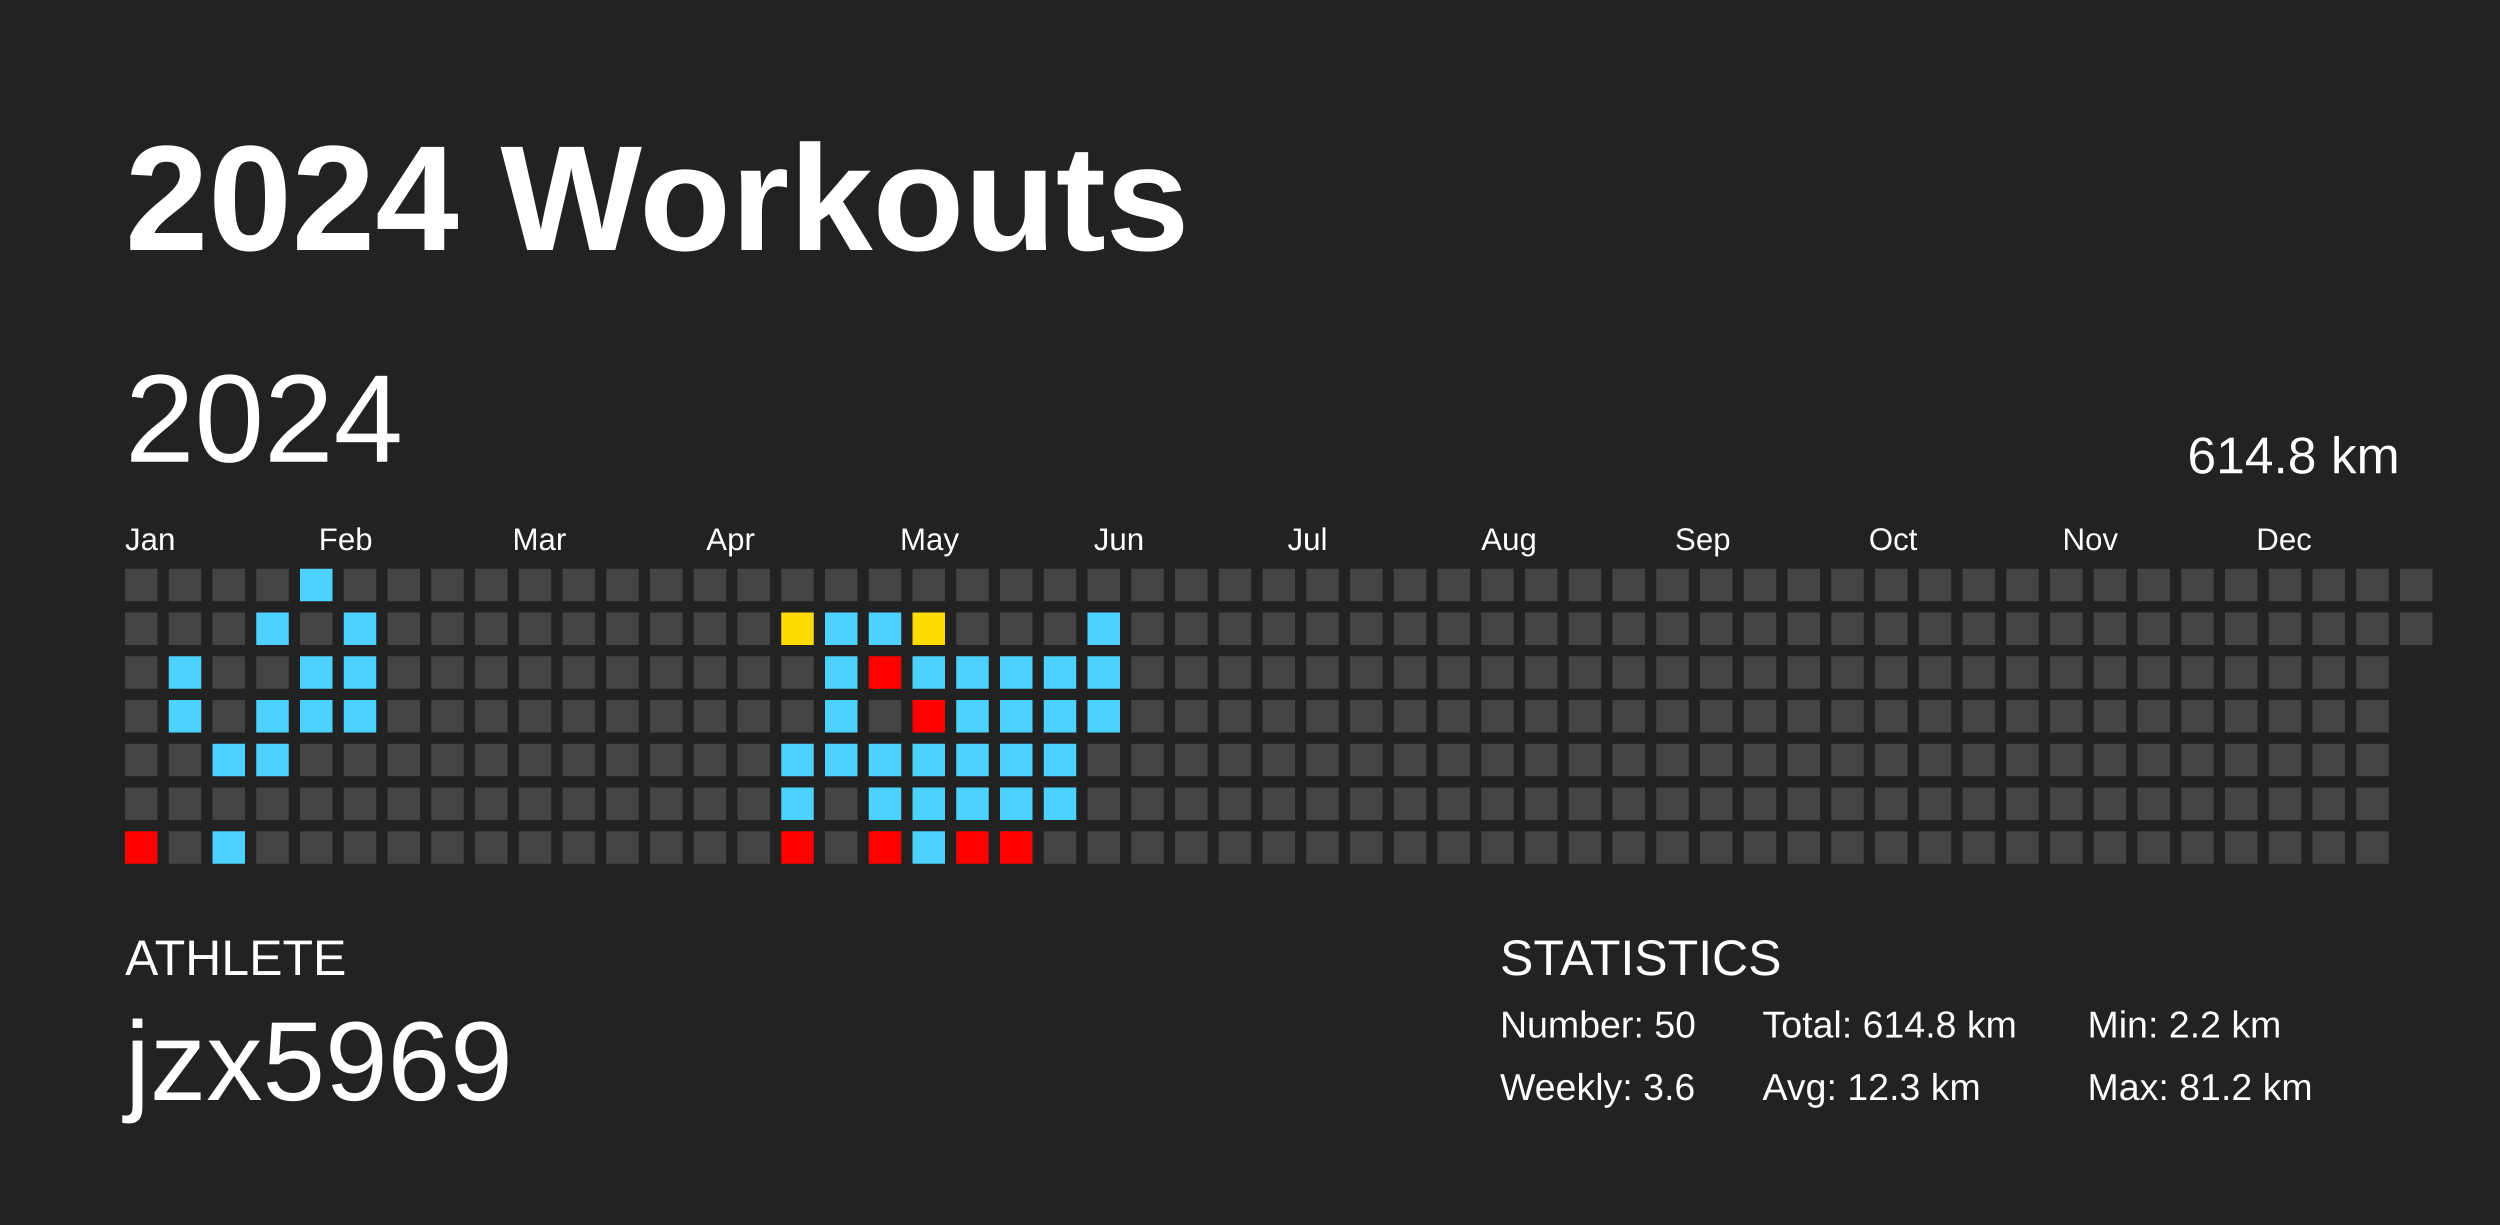
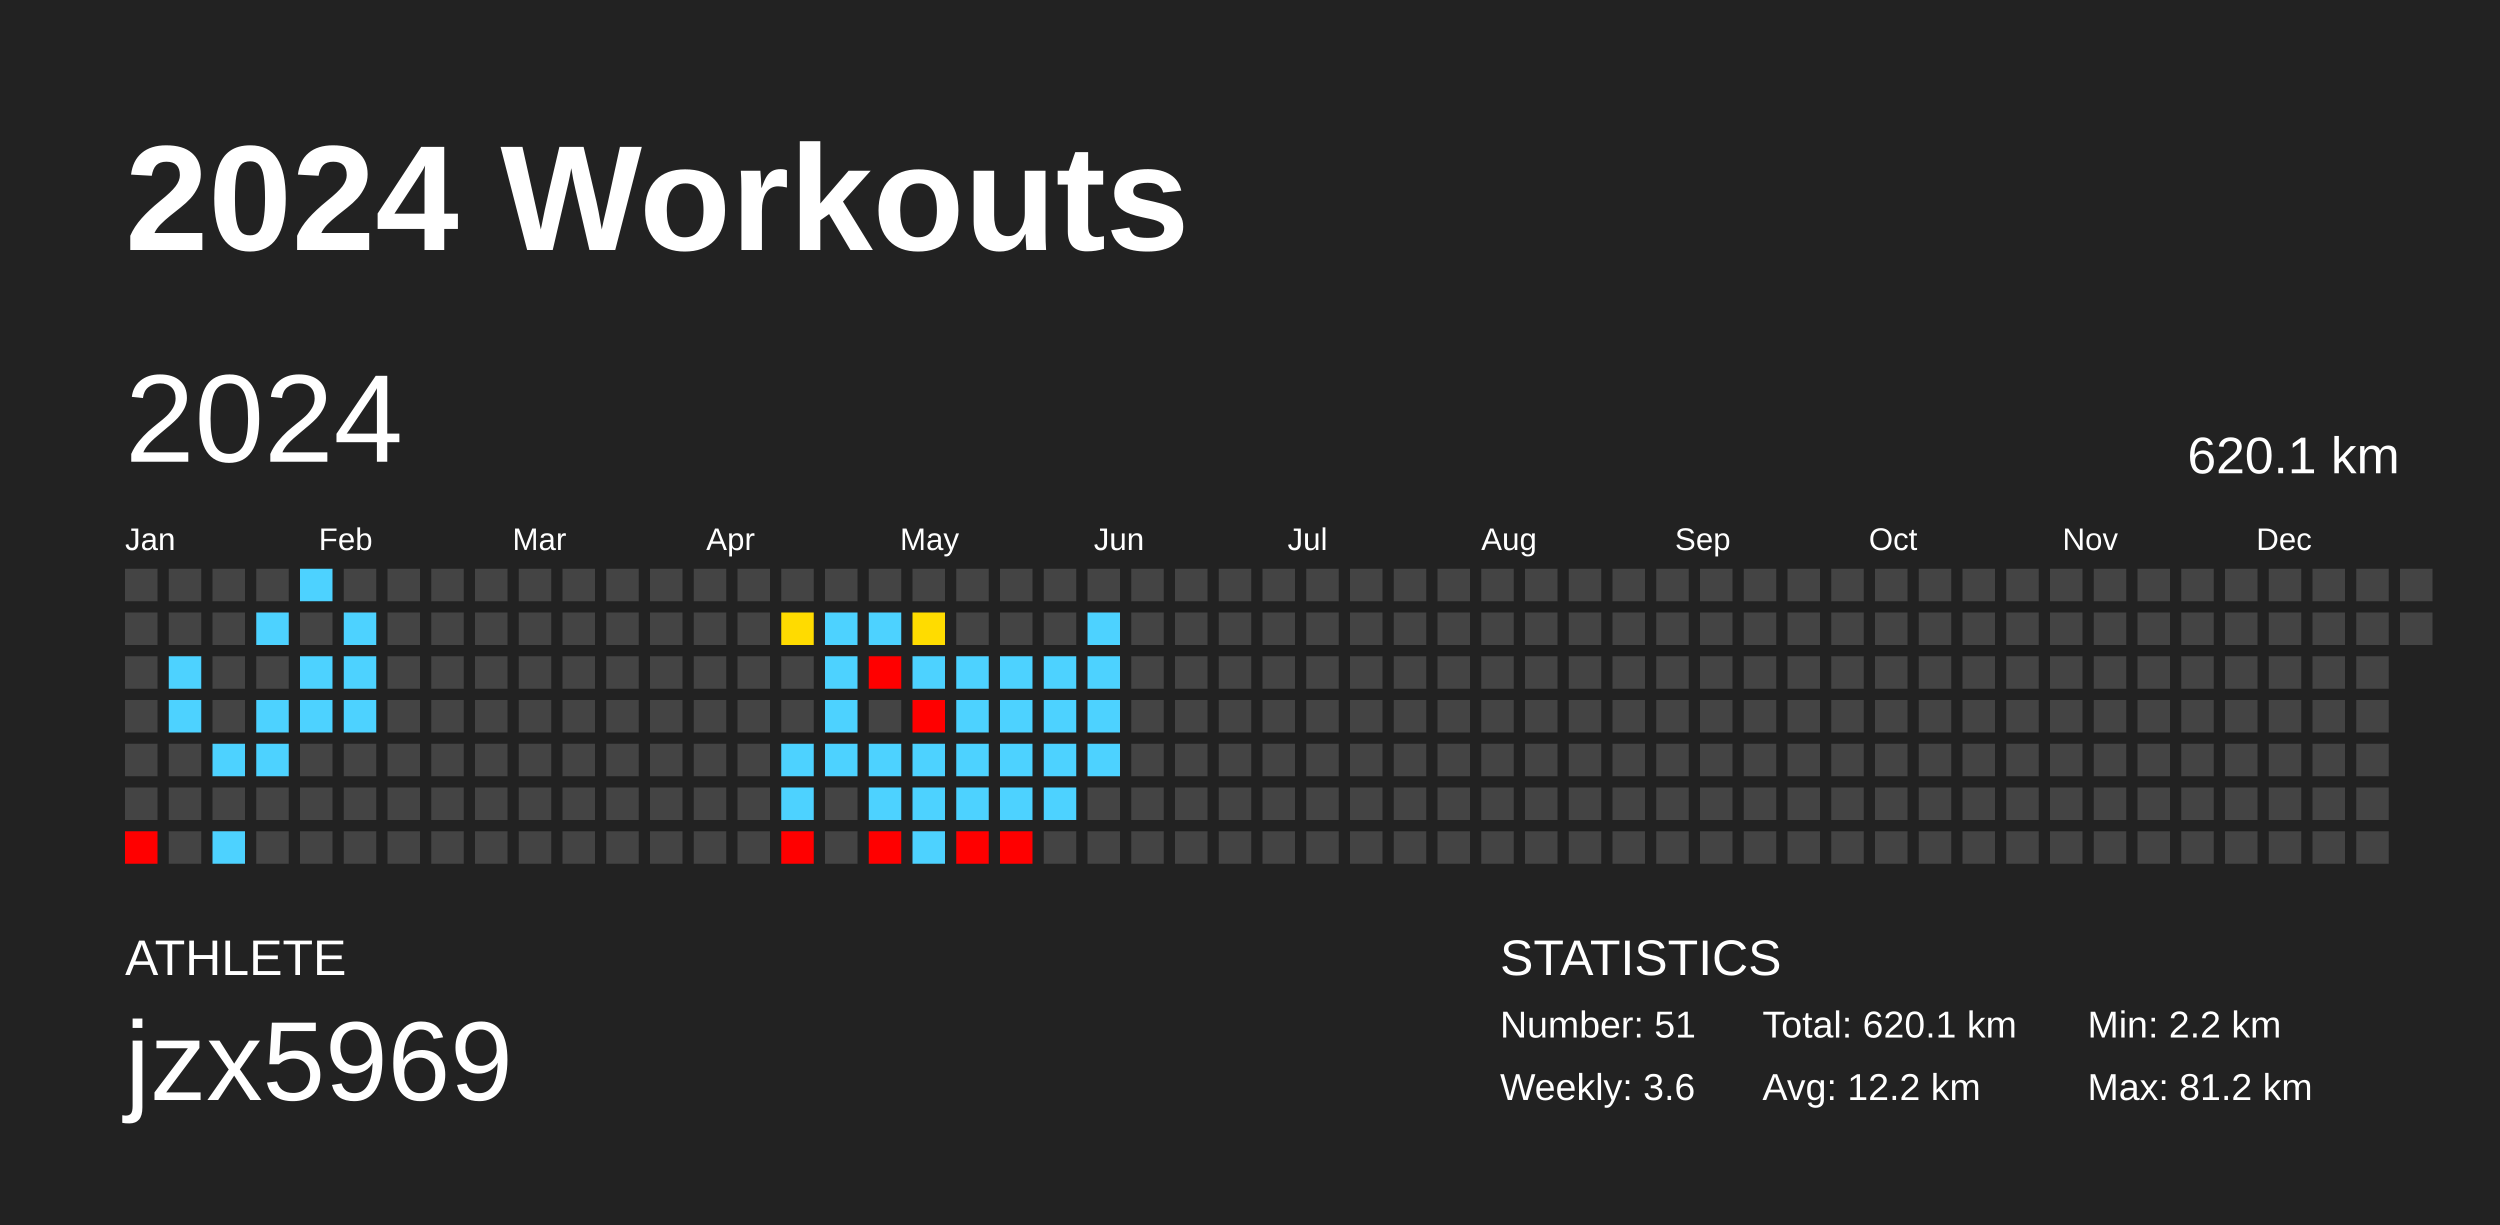
<svg xmlns="http://www.w3.org/2000/svg" baseProfile="full" height="98mm" version="1.1" viewBox="0,0,200,98" width="200mm">
  <defs />
  <rect fill="#222222" height="98" width="200" x="0" y="0" />
  <text fill="#FFFFFF" style="font-size:12px; font-family:Arial; font-weight:bold;" x="10" y="20">2024 Workouts</text>
  <text fill="#FFFFFF" style="font-size:4px; font-family:Arial" x="10" y="78">ATHLETE</text>
  <text fill="#FFFFFF" style="font-size:9px; font-family:Arial" x="10" y="88">jzx5969</text>
  <text fill="#FFFFFF" style="font-size:4px; font-family:Arial" x="120" y="78">STATISTICS</text>
-   <text fill="#FFFFFF" style="font-size:3px; font-family:Arial" x="120" y="83">Number: 50</text>
+   <text fill="#FFFFFF" style="font-size:3px; font-family:Arial" x="120" y="83">Number: 51</text>
  <text fill="#FFFFFF" style="font-size:3px; font-family:Arial" x="120" y="88">Weekly: 3.6</text>
-   <text fill="#FFFFFF" style="font-size:3px; font-family:Arial" x="141" y="83">Total: 614.8 km</text>
-   <text fill="#FFFFFF" style="font-size:3px; font-family:Arial" x="141" y="88">Avg: 12.3 km</text>
+   <text fill="#FFFFFF" style="font-size:3px; font-family:Arial" x="141" y="83">Total: 620.1 km</text>
+   <text fill="#FFFFFF" style="font-size:3px; font-family:Arial" x="141" y="88">Avg: 12.2 km</text>
  <text fill="#FFFFFF" style="font-size:3px; font-family:Arial" x="167" y="83">Min: 2.2 km</text>
  <text fill="#FFFFFF" style="font-size:3px; font-family:Arial" x="167" y="88">Max: 81.2 km</text>
  <text dominant-baseline="hanging" fill="#FFFFFF" style="font-size:10.0px; font-family:Arial;" x="10" y="30">2024</text>
-   <text dominant-baseline="hanging" fill="#FFFFFF" style="font-size:4.125px; font-family:Arial;" x="175" y="35">614.8 km</text>
+   <text dominant-baseline="hanging" fill="#FFFFFF" style="font-size:4.125px; font-family:Arial;" x="175" y="35">620.1 km</text>
  <text fill="#FFFFFF" style="font-size:2.5px; font-family:Arial" x="10.0" y="44">Jan</text>
  <text fill="#FFFFFF" style="font-size:2.5px; font-family:Arial" x="25.5" y="44">Feb</text>
  <text fill="#FFFFFF" style="font-size:2.5px; font-family:Arial" x="41.0" y="44">Mar</text>
  <text fill="#FFFFFF" style="font-size:2.5px; font-family:Arial" x="56.5" y="44">Apr</text>
  <text fill="#FFFFFF" style="font-size:2.5px; font-family:Arial" x="72.0" y="44">May</text>
  <text fill="#FFFFFF" style="font-size:2.5px; font-family:Arial" x="87.5" y="44">Jun</text>
  <text fill="#FFFFFF" style="font-size:2.5px; font-family:Arial" x="103.0" y="44">Jul</text>
  <text fill="#FFFFFF" style="font-size:2.5px; font-family:Arial" x="118.5" y="44">Aug</text>
  <text fill="#FFFFFF" style="font-size:2.5px; font-family:Arial" x="134.0" y="44">Sep</text>
  <text fill="#FFFFFF" style="font-size:2.5px; font-family:Arial" x="149.5" y="44">Oct</text>
  <text fill="#FFFFFF" style="font-size:2.5px; font-family:Arial" x="165.0" y="44">Nov</text>
  <text fill="#FFFFFF" style="font-size:2.5px; font-family:Arial" x="180.5" y="44">Dec</text>
  <rect fill="#444444" height="2.6" width="2.6" x="10.0" y="45.5" />
  <rect fill="#444444" height="2.6" width="2.6" x="10.0" y="49.0" />
  <rect fill="#444444" height="2.6" width="2.6" x="10.0" y="52.5" />
  <rect fill="#444444" height="2.6" width="2.6" x="10.0" y="56.0" />
  <rect fill="#444444" height="2.6" width="2.6" x="10.0" y="59.5" />
  <rect fill="#444444" height="2.6" width="2.6" x="10.0" y="63.0" />
  <rect fill="red" height="2.6" width="2.6" x="10.0" y="66.5" />
  <rect fill="#444444" height="2.6" width="2.6" x="13.5" y="45.5" />
  <rect fill="#444444" height="2.6" width="2.6" x="13.5" y="49.0" />
  <rect fill="#4dd2ff" height="2.6" width="2.6" x="13.5" y="52.5" />
  <rect fill="#4dd2ff" height="2.6" width="2.6" x="13.5" y="56.0" />
  <rect fill="#444444" height="2.6" width="2.6" x="13.5" y="59.5" />
  <rect fill="#444444" height="2.6" width="2.6" x="13.5" y="63.0" />
  <rect fill="#444444" height="2.6" width="2.6" x="13.5" y="66.5" />
  <rect fill="#444444" height="2.6" width="2.6" x="17.0" y="45.5" />
  <rect fill="#444444" height="2.6" width="2.6" x="17.0" y="49.0" />
  <rect fill="#444444" height="2.6" width="2.6" x="17.0" y="52.5" />
  <rect fill="#444444" height="2.6" width="2.6" x="17.0" y="56.0" />
  <rect fill="#4dd2ff" height="2.6" width="2.6" x="17.0" y="59.5" />
  <rect fill="#444444" height="2.6" width="2.6" x="17.0" y="63.0" />
  <rect fill="#4dd2ff" height="2.6" width="2.6" x="17.0" y="66.5" />
  <rect fill="#444444" height="2.6" width="2.6" x="20.5" y="45.5" />
  <rect fill="#4dd2ff" height="2.6" width="2.6" x="20.5" y="49.0" />
  <rect fill="#444444" height="2.6" width="2.6" x="20.5" y="52.5" />
  <rect fill="#4dd2ff" height="2.6" width="2.6" x="20.5" y="56.0" />
  <rect fill="#4dd2ff" height="2.6" width="2.6" x="20.5" y="59.5" />
  <rect fill="#444444" height="2.6" width="2.6" x="20.5" y="63.0" />
  <rect fill="#444444" height="2.6" width="2.6" x="20.5" y="66.5" />
  <rect fill="#4dd2ff" height="2.6" width="2.6" x="24.0" y="45.5" />
  <rect fill="#444444" height="2.6" width="2.6" x="24.0" y="49.0" />
  <rect fill="#4dd2ff" height="2.6" width="2.6" x="24.0" y="52.5" />
  <rect fill="#4dd2ff" height="2.6" width="2.6" x="24.0" y="56.0" />
  <rect fill="#444444" height="2.6" width="2.6" x="24.0" y="59.5" />
  <rect fill="#444444" height="2.6" width="2.6" x="24.0" y="63.0" />
  <rect fill="#444444" height="2.6" width="2.6" x="24.0" y="66.5" />
  <rect fill="#444444" height="2.6" width="2.6" x="27.5" y="45.5" />
  <rect fill="#4dd2ff" height="2.6" width="2.6" x="27.5" y="49.0" />
  <rect fill="#4dd2ff" height="2.6" width="2.6" x="27.5" y="52.5" />
  <rect fill="#4dd2ff" height="2.6" width="2.6" x="27.5" y="56.0" />
  <rect fill="#444444" height="2.6" width="2.6" x="27.5" y="59.5" />
  <rect fill="#444444" height="2.6" width="2.6" x="27.5" y="63.0" />
  <rect fill="#444444" height="2.6" width="2.6" x="27.5" y="66.5" />
  <rect fill="#444444" height="2.6" width="2.6" x="31.0" y="45.5" />
  <rect fill="#444444" height="2.6" width="2.6" x="31.0" y="49.0" />
  <rect fill="#444444" height="2.6" width="2.6" x="31.0" y="52.5" />
  <rect fill="#444444" height="2.6" width="2.6" x="31.0" y="56.0" />
  <rect fill="#444444" height="2.6" width="2.6" x="31.0" y="59.5" />
  <rect fill="#444444" height="2.6" width="2.6" x="31.0" y="63.0" />
  <rect fill="#444444" height="2.6" width="2.6" x="31.0" y="66.5" />
  <rect fill="#444444" height="2.6" width="2.6" x="34.5" y="45.5" />
  <rect fill="#444444" height="2.6" width="2.6" x="34.5" y="49.0" />
  <rect fill="#444444" height="2.6" width="2.6" x="34.5" y="52.5" />
  <rect fill="#444444" height="2.6" width="2.6" x="34.5" y="56.0" />
  <rect fill="#444444" height="2.6" width="2.6" x="34.5" y="59.5" />
  <rect fill="#444444" height="2.6" width="2.6" x="34.5" y="63.0" />
  <rect fill="#444444" height="2.6" width="2.6" x="34.5" y="66.5" />
  <rect fill="#444444" height="2.6" width="2.6" x="38.0" y="45.5" />
  <rect fill="#444444" height="2.6" width="2.6" x="38.0" y="49.0" />
  <rect fill="#444444" height="2.6" width="2.6" x="38.0" y="52.5" />
  <rect fill="#444444" height="2.6" width="2.6" x="38.0" y="56.0" />
  <rect fill="#444444" height="2.6" width="2.6" x="38.0" y="59.5" />
  <rect fill="#444444" height="2.6" width="2.6" x="38.0" y="63.0" />
  <rect fill="#444444" height="2.6" width="2.6" x="38.0" y="66.5" />
  <rect fill="#444444" height="2.6" width="2.6" x="41.5" y="45.5" />
  <rect fill="#444444" height="2.6" width="2.6" x="41.5" y="49.0" />
  <rect fill="#444444" height="2.6" width="2.6" x="41.5" y="52.5" />
  <rect fill="#444444" height="2.6" width="2.6" x="41.5" y="56.0" />
  <rect fill="#444444" height="2.6" width="2.6" x="41.5" y="59.5" />
  <rect fill="#444444" height="2.6" width="2.6" x="41.5" y="63.0" />
  <rect fill="#444444" height="2.6" width="2.6" x="41.5" y="66.5" />
  <rect fill="#444444" height="2.6" width="2.6" x="45.0" y="45.5" />
  <rect fill="#444444" height="2.6" width="2.6" x="45.0" y="49.0" />
  <rect fill="#444444" height="2.6" width="2.6" x="45.0" y="52.5" />
  <rect fill="#444444" height="2.6" width="2.6" x="45.0" y="56.0" />
  <rect fill="#444444" height="2.6" width="2.6" x="45.0" y="59.5" />
  <rect fill="#444444" height="2.6" width="2.6" x="45.0" y="63.0" />
  <rect fill="#444444" height="2.6" width="2.6" x="45.0" y="66.5" />
  <rect fill="#444444" height="2.6" width="2.6" x="48.5" y="45.5" />
  <rect fill="#444444" height="2.6" width="2.6" x="48.5" y="49.0" />
  <rect fill="#444444" height="2.6" width="2.6" x="48.5" y="52.5" />
  <rect fill="#444444" height="2.6" width="2.6" x="48.5" y="56.0" />
  <rect fill="#444444" height="2.6" width="2.6" x="48.5" y="59.5" />
  <rect fill="#444444" height="2.6" width="2.6" x="48.5" y="63.0" />
  <rect fill="#444444" height="2.6" width="2.6" x="48.5" y="66.5" />
  <rect fill="#444444" height="2.6" width="2.6" x="52.0" y="45.5" />
  <rect fill="#444444" height="2.6" width="2.6" x="52.0" y="49.0" />
  <rect fill="#444444" height="2.6" width="2.6" x="52.0" y="52.5" />
  <rect fill="#444444" height="2.6" width="2.6" x="52.0" y="56.0" />
  <rect fill="#444444" height="2.6" width="2.6" x="52.0" y="59.5" />
  <rect fill="#444444" height="2.6" width="2.6" x="52.0" y="63.0" />
  <rect fill="#444444" height="2.6" width="2.6" x="52.0" y="66.5" />
  <rect fill="#444444" height="2.6" width="2.6" x="55.5" y="45.5" />
  <rect fill="#444444" height="2.6" width="2.6" x="55.5" y="49.0" />
  <rect fill="#444444" height="2.6" width="2.6" x="55.5" y="52.5" />
  <rect fill="#444444" height="2.6" width="2.6" x="55.5" y="56.0" />
  <rect fill="#444444" height="2.6" width="2.6" x="55.5" y="59.5" />
  <rect fill="#444444" height="2.6" width="2.6" x="55.5" y="63.0" />
  <rect fill="#444444" height="2.6" width="2.6" x="55.5" y="66.5" />
  <rect fill="#444444" height="2.6" width="2.6" x="59.0" y="45.5" />
  <rect fill="#444444" height="2.6" width="2.6" x="59.0" y="49.0" />
  <rect fill="#444444" height="2.6" width="2.6" x="59.0" y="52.5" />
  <rect fill="#444444" height="2.6" width="2.6" x="59.0" y="56.0" />
  <rect fill="#444444" height="2.6" width="2.6" x="59.0" y="59.5" />
  <rect fill="#444444" height="2.6" width="2.6" x="59.0" y="63.0" />
  <rect fill="#444444" height="2.6" width="2.6" x="59.0" y="66.5" />
  <rect fill="#444444" height="2.6" width="2.6" x="62.5" y="45.5" />
  <rect fill="#ffdb00" height="2.6" width="2.6" x="62.5" y="49.0" />
  <rect fill="#444444" height="2.6" width="2.6" x="62.5" y="52.5" />
  <rect fill="#444444" height="2.6" width="2.6" x="62.5" y="56.0" />
  <rect fill="#4dd2ff" height="2.6" width="2.6" x="62.5" y="59.5" />
  <rect fill="#4dd2ff" height="2.6" width="2.6" x="62.5" y="63.0" />
  <rect fill="red" height="2.6" width="2.6" x="62.5" y="66.5" />
  <rect fill="#444444" height="2.6" width="2.6" x="66.0" y="45.5" />
  <rect fill="#4dd2ff" height="2.6" width="2.6" x="66.0" y="49.0" />
  <rect fill="#4dd2ff" height="2.6" width="2.6" x="66.0" y="52.5" />
  <rect fill="#4dd2ff" height="2.6" width="2.6" x="66.0" y="56.0" />
  <rect fill="#4dd2ff" height="2.6" width="2.6" x="66.0" y="59.5" />
  <rect fill="#444444" height="2.6" width="2.6" x="66.0" y="63.0" />
  <rect fill="#444444" height="2.6" width="2.6" x="66.0" y="66.5" />
  <rect fill="#444444" height="2.6" width="2.6" x="69.5" y="45.5" />
  <rect fill="#4dd2ff" height="2.6" width="2.6" x="69.5" y="49.0" />
  <rect fill="red" height="2.6" width="2.6" x="69.5" y="52.5" />
  <rect fill="#444444" height="2.6" width="2.6" x="69.5" y="56.0" />
  <rect fill="#4dd2ff" height="2.6" width="2.6" x="69.5" y="59.5" />
  <rect fill="#4dd2ff" height="2.6" width="2.6" x="69.5" y="63.0" />
  <rect fill="red" height="2.6" width="2.6" x="69.5" y="66.5" />
  <rect fill="#444444" height="2.6" width="2.6" x="73.0" y="45.5" />
  <rect fill="#ffdc00" height="2.6" width="2.6" x="73.0" y="49.0" />
  <rect fill="#4dd2ff" height="2.6" width="2.6" x="73.0" y="52.5" />
  <rect fill="red" height="2.6" width="2.6" x="73.0" y="56.0" />
  <rect fill="#4dd2ff" height="2.6" width="2.6" x="73.0" y="59.5" />
  <rect fill="#4dd2ff" height="2.6" width="2.6" x="73.0" y="63.0" />
  <rect fill="#4dd2ff" height="2.6" width="2.6" x="73.0" y="66.5" />
  <rect fill="#444444" height="2.6" width="2.6" x="76.5" y="45.5" />
  <rect fill="#444444" height="2.6" width="2.6" x="76.5" y="49.0" />
  <rect fill="#4dd2ff" height="2.6" width="2.6" x="76.5" y="52.5" />
  <rect fill="#4dd2ff" height="2.6" width="2.6" x="76.5" y="56.0" />
  <rect fill="#4dd2ff" height="2.6" width="2.6" x="76.5" y="59.5" />
  <rect fill="#4dd2ff" height="2.6" width="2.6" x="76.5" y="63.0" />
  <rect fill="red" height="2.6" width="2.6" x="76.5" y="66.5" />
  <rect fill="#444444" height="2.6" width="2.6" x="80.0" y="45.5" />
  <rect fill="#444444" height="2.6" width="2.6" x="80.0" y="49.0" />
  <rect fill="#4dd2ff" height="2.6" width="2.6" x="80.0" y="52.5" />
  <rect fill="#4dd2ff" height="2.6" width="2.6" x="80.0" y="56.0" />
  <rect fill="#4dd2ff" height="2.6" width="2.6" x="80.0" y="59.5" />
  <rect fill="#4dd2ff" height="2.6" width="2.6" x="80.0" y="63.0" />
  <rect fill="red" height="2.6" width="2.6" x="80.0" y="66.5" />
  <rect fill="#444444" height="2.6" width="2.6" x="83.5" y="45.5" />
  <rect fill="#444444" height="2.6" width="2.6" x="83.5" y="49.0" />
  <rect fill="#4dd2ff" height="2.6" width="2.6" x="83.5" y="52.5" />
  <rect fill="#4dd2ff" height="2.6" width="2.6" x="83.5" y="56.0" />
  <rect fill="#4dd2ff" height="2.6" width="2.6" x="83.5" y="59.5" />
  <rect fill="#4dd2ff" height="2.6" width="2.6" x="83.5" y="63.0" />
  <rect fill="#444444" height="2.6" width="2.6" x="83.5" y="66.5" />
  <rect fill="#444444" height="2.6" width="2.6" x="87.0" y="45.5" />
  <rect fill="#4dd2ff" height="2.6" width="2.6" x="87.0" y="49.0" />
  <rect fill="#4dd2ff" height="2.6" width="2.6" x="87.0" y="52.5" />
  <rect fill="#4dd2ff" height="2.6" width="2.6" x="87.0" y="56.0" />
-   <rect fill="#444444" height="2.6" width="2.6" x="87.0" y="59.5" />
+   <rect fill="#4dd2ff" height="2.6" width="2.6" x="87.0" y="59.5" />
  <rect fill="#444444" height="2.6" width="2.6" x="87.0" y="63.0" />
  <rect fill="#444444" height="2.6" width="2.6" x="87.0" y="66.5" />
  <rect fill="#444444" height="2.6" width="2.6" x="90.5" y="45.5" />
  <rect fill="#444444" height="2.6" width="2.6" x="90.5" y="49.0" />
  <rect fill="#444444" height="2.6" width="2.6" x="90.5" y="52.5" />
  <rect fill="#444444" height="2.6" width="2.6" x="90.5" y="56.0" />
  <rect fill="#444444" height="2.6" width="2.6" x="90.5" y="59.5" />
  <rect fill="#444444" height="2.6" width="2.6" x="90.5" y="63.0" />
  <rect fill="#444444" height="2.6" width="2.6" x="90.5" y="66.5" />
  <rect fill="#444444" height="2.6" width="2.6" x="94.0" y="45.5" />
  <rect fill="#444444" height="2.6" width="2.6" x="94.0" y="49.0" />
  <rect fill="#444444" height="2.6" width="2.6" x="94.0" y="52.5" />
  <rect fill="#444444" height="2.6" width="2.6" x="94.0" y="56.0" />
  <rect fill="#444444" height="2.6" width="2.6" x="94.0" y="59.5" />
  <rect fill="#444444" height="2.6" width="2.6" x="94.0" y="63.0" />
  <rect fill="#444444" height="2.6" width="2.6" x="94.0" y="66.5" />
  <rect fill="#444444" height="2.6" width="2.6" x="97.5" y="45.5" />
  <rect fill="#444444" height="2.6" width="2.6" x="97.5" y="49.0" />
  <rect fill="#444444" height="2.6" width="2.6" x="97.5" y="52.5" />
  <rect fill="#444444" height="2.6" width="2.6" x="97.5" y="56.0" />
  <rect fill="#444444" height="2.6" width="2.6" x="97.5" y="59.5" />
  <rect fill="#444444" height="2.6" width="2.6" x="97.5" y="63.0" />
  <rect fill="#444444" height="2.6" width="2.6" x="97.5" y="66.5" />
  <rect fill="#444444" height="2.6" width="2.6" x="101.0" y="45.5" />
  <rect fill="#444444" height="2.6" width="2.6" x="101.0" y="49.0" />
  <rect fill="#444444" height="2.6" width="2.6" x="101.0" y="52.5" />
  <rect fill="#444444" height="2.6" width="2.6" x="101.0" y="56.0" />
  <rect fill="#444444" height="2.6" width="2.6" x="101.0" y="59.5" />
  <rect fill="#444444" height="2.6" width="2.6" x="101.0" y="63.0" />
  <rect fill="#444444" height="2.6" width="2.6" x="101.0" y="66.5" />
  <rect fill="#444444" height="2.6" width="2.6" x="104.5" y="45.5" />
  <rect fill="#444444" height="2.6" width="2.6" x="104.5" y="49.0" />
  <rect fill="#444444" height="2.6" width="2.6" x="104.5" y="52.5" />
  <rect fill="#444444" height="2.6" width="2.6" x="104.5" y="56.0" />
  <rect fill="#444444" height="2.6" width="2.6" x="104.5" y="59.5" />
  <rect fill="#444444" height="2.6" width="2.6" x="104.5" y="63.0" />
  <rect fill="#444444" height="2.6" width="2.6" x="104.5" y="66.5" />
  <rect fill="#444444" height="2.6" width="2.6" x="108.0" y="45.5" />
  <rect fill="#444444" height="2.6" width="2.6" x="108.0" y="49.0" />
  <rect fill="#444444" height="2.6" width="2.6" x="108.0" y="52.5" />
  <rect fill="#444444" height="2.6" width="2.6" x="108.0" y="56.0" />
  <rect fill="#444444" height="2.6" width="2.6" x="108.0" y="59.5" />
  <rect fill="#444444" height="2.6" width="2.6" x="108.0" y="63.0" />
  <rect fill="#444444" height="2.6" width="2.6" x="108.0" y="66.5" />
  <rect fill="#444444" height="2.6" width="2.6" x="111.5" y="45.5" />
  <rect fill="#444444" height="2.6" width="2.6" x="111.5" y="49.0" />
  <rect fill="#444444" height="2.6" width="2.6" x="111.5" y="52.5" />
  <rect fill="#444444" height="2.6" width="2.6" x="111.5" y="56.0" />
  <rect fill="#444444" height="2.6" width="2.6" x="111.5" y="59.5" />
  <rect fill="#444444" height="2.6" width="2.6" x="111.5" y="63.0" />
  <rect fill="#444444" height="2.6" width="2.6" x="111.5" y="66.5" />
  <rect fill="#444444" height="2.6" width="2.6" x="115.0" y="45.5" />
  <rect fill="#444444" height="2.6" width="2.6" x="115.0" y="49.0" />
  <rect fill="#444444" height="2.6" width="2.6" x="115.0" y="52.5" />
  <rect fill="#444444" height="2.6" width="2.6" x="115.0" y="56.0" />
  <rect fill="#444444" height="2.6" width="2.6" x="115.0" y="59.5" />
  <rect fill="#444444" height="2.6" width="2.6" x="115.0" y="63.0" />
  <rect fill="#444444" height="2.6" width="2.6" x="115.0" y="66.5" />
  <rect fill="#444444" height="2.6" width="2.6" x="118.5" y="45.5" />
  <rect fill="#444444" height="2.6" width="2.6" x="118.5" y="49.0" />
  <rect fill="#444444" height="2.6" width="2.6" x="118.5" y="52.5" />
  <rect fill="#444444" height="2.6" width="2.6" x="118.5" y="56.0" />
  <rect fill="#444444" height="2.6" width="2.6" x="118.5" y="59.5" />
  <rect fill="#444444" height="2.6" width="2.6" x="118.5" y="63.0" />
  <rect fill="#444444" height="2.6" width="2.6" x="118.5" y="66.5" />
  <rect fill="#444444" height="2.6" width="2.6" x="122.0" y="45.5" />
  <rect fill="#444444" height="2.6" width="2.6" x="122.0" y="49.0" />
  <rect fill="#444444" height="2.6" width="2.6" x="122.0" y="52.5" />
  <rect fill="#444444" height="2.6" width="2.6" x="122.0" y="56.0" />
  <rect fill="#444444" height="2.6" width="2.6" x="122.0" y="59.5" />
  <rect fill="#444444" height="2.6" width="2.6" x="122.0" y="63.0" />
  <rect fill="#444444" height="2.6" width="2.6" x="122.0" y="66.5" />
  <rect fill="#444444" height="2.6" width="2.6" x="125.5" y="45.5" />
  <rect fill="#444444" height="2.6" width="2.6" x="125.5" y="49.0" />
  <rect fill="#444444" height="2.6" width="2.6" x="125.5" y="52.5" />
  <rect fill="#444444" height="2.6" width="2.6" x="125.5" y="56.0" />
  <rect fill="#444444" height="2.6" width="2.6" x="125.5" y="59.5" />
  <rect fill="#444444" height="2.6" width="2.6" x="125.5" y="63.0" />
  <rect fill="#444444" height="2.6" width="2.6" x="125.5" y="66.5" />
  <rect fill="#444444" height="2.6" width="2.6" x="129.0" y="45.5" />
  <rect fill="#444444" height="2.6" width="2.6" x="129.0" y="49.0" />
  <rect fill="#444444" height="2.6" width="2.6" x="129.0" y="52.5" />
  <rect fill="#444444" height="2.6" width="2.6" x="129.0" y="56.0" />
  <rect fill="#444444" height="2.6" width="2.6" x="129.0" y="59.5" />
  <rect fill="#444444" height="2.6" width="2.6" x="129.0" y="63.0" />
  <rect fill="#444444" height="2.6" width="2.6" x="129.0" y="66.5" />
  <rect fill="#444444" height="2.6" width="2.6" x="132.5" y="45.5" />
  <rect fill="#444444" height="2.6" width="2.6" x="132.5" y="49.0" />
  <rect fill="#444444" height="2.6" width="2.6" x="132.5" y="52.5" />
  <rect fill="#444444" height="2.6" width="2.6" x="132.5" y="56.0" />
  <rect fill="#444444" height="2.6" width="2.6" x="132.5" y="59.5" />
  <rect fill="#444444" height="2.6" width="2.6" x="132.5" y="63.0" />
  <rect fill="#444444" height="2.6" width="2.6" x="132.5" y="66.5" />
  <rect fill="#444444" height="2.6" width="2.6" x="136.0" y="45.5" />
  <rect fill="#444444" height="2.6" width="2.6" x="136.0" y="49.0" />
  <rect fill="#444444" height="2.6" width="2.6" x="136.0" y="52.5" />
  <rect fill="#444444" height="2.6" width="2.6" x="136.0" y="56.0" />
  <rect fill="#444444" height="2.6" width="2.6" x="136.0" y="59.5" />
  <rect fill="#444444" height="2.6" width="2.6" x="136.0" y="63.0" />
  <rect fill="#444444" height="2.6" width="2.6" x="136.0" y="66.5" />
  <rect fill="#444444" height="2.6" width="2.6" x="139.5" y="45.5" />
  <rect fill="#444444" height="2.6" width="2.6" x="139.5" y="49.0" />
  <rect fill="#444444" height="2.6" width="2.6" x="139.5" y="52.5" />
  <rect fill="#444444" height="2.6" width="2.6" x="139.5" y="56.0" />
  <rect fill="#444444" height="2.6" width="2.6" x="139.5" y="59.5" />
  <rect fill="#444444" height="2.6" width="2.6" x="139.5" y="63.0" />
  <rect fill="#444444" height="2.6" width="2.6" x="139.5" y="66.5" />
  <rect fill="#444444" height="2.6" width="2.6" x="143.0" y="45.5" />
  <rect fill="#444444" height="2.6" width="2.6" x="143.0" y="49.0" />
  <rect fill="#444444" height="2.6" width="2.6" x="143.0" y="52.5" />
  <rect fill="#444444" height="2.6" width="2.6" x="143.0" y="56.0" />
  <rect fill="#444444" height="2.6" width="2.6" x="143.0" y="59.5" />
  <rect fill="#444444" height="2.6" width="2.6" x="143.0" y="63.0" />
  <rect fill="#444444" height="2.6" width="2.6" x="143.0" y="66.5" />
  <rect fill="#444444" height="2.6" width="2.6" x="146.5" y="45.5" />
  <rect fill="#444444" height="2.6" width="2.6" x="146.5" y="49.0" />
  <rect fill="#444444" height="2.6" width="2.6" x="146.5" y="52.5" />
  <rect fill="#444444" height="2.6" width="2.6" x="146.5" y="56.0" />
  <rect fill="#444444" height="2.6" width="2.6" x="146.5" y="59.5" />
  <rect fill="#444444" height="2.6" width="2.6" x="146.5" y="63.0" />
  <rect fill="#444444" height="2.6" width="2.6" x="146.5" y="66.5" />
  <rect fill="#444444" height="2.6" width="2.6" x="150.0" y="45.5" />
  <rect fill="#444444" height="2.6" width="2.6" x="150.0" y="49.0" />
  <rect fill="#444444" height="2.6" width="2.6" x="150.0" y="52.5" />
  <rect fill="#444444" height="2.6" width="2.6" x="150.0" y="56.0" />
  <rect fill="#444444" height="2.6" width="2.6" x="150.0" y="59.5" />
  <rect fill="#444444" height="2.6" width="2.6" x="150.0" y="63.0" />
  <rect fill="#444444" height="2.6" width="2.6" x="150.0" y="66.5" />
  <rect fill="#444444" height="2.6" width="2.6" x="153.5" y="45.5" />
  <rect fill="#444444" height="2.6" width="2.6" x="153.5" y="49.0" />
  <rect fill="#444444" height="2.6" width="2.6" x="153.5" y="52.5" />
  <rect fill="#444444" height="2.6" width="2.6" x="153.5" y="56.0" />
  <rect fill="#444444" height="2.6" width="2.6" x="153.5" y="59.5" />
  <rect fill="#444444" height="2.6" width="2.6" x="153.5" y="63.0" />
  <rect fill="#444444" height="2.6" width="2.6" x="153.5" y="66.5" />
  <rect fill="#444444" height="2.6" width="2.6" x="157.0" y="45.5" />
  <rect fill="#444444" height="2.6" width="2.6" x="157.0" y="49.0" />
  <rect fill="#444444" height="2.6" width="2.6" x="157.0" y="52.5" />
  <rect fill="#444444" height="2.6" width="2.6" x="157.0" y="56.0" />
  <rect fill="#444444" height="2.6" width="2.6" x="157.0" y="59.5" />
  <rect fill="#444444" height="2.6" width="2.6" x="157.0" y="63.0" />
  <rect fill="#444444" height="2.6" width="2.6" x="157.0" y="66.5" />
  <rect fill="#444444" height="2.6" width="2.6" x="160.5" y="45.5" />
  <rect fill="#444444" height="2.6" width="2.6" x="160.5" y="49.0" />
  <rect fill="#444444" height="2.6" width="2.6" x="160.5" y="52.5" />
  <rect fill="#444444" height="2.6" width="2.6" x="160.5" y="56.0" />
  <rect fill="#444444" height="2.6" width="2.6" x="160.5" y="59.5" />
  <rect fill="#444444" height="2.6" width="2.6" x="160.5" y="63.0" />
  <rect fill="#444444" height="2.6" width="2.6" x="160.5" y="66.5" />
  <rect fill="#444444" height="2.6" width="2.6" x="164.0" y="45.5" />
  <rect fill="#444444" height="2.6" width="2.6" x="164.0" y="49.0" />
  <rect fill="#444444" height="2.6" width="2.6" x="164.0" y="52.5" />
  <rect fill="#444444" height="2.6" width="2.6" x="164.0" y="56.0" />
  <rect fill="#444444" height="2.6" width="2.6" x="164.0" y="59.5" />
  <rect fill="#444444" height="2.6" width="2.6" x="164.0" y="63.0" />
  <rect fill="#444444" height="2.6" width="2.6" x="164.0" y="66.5" />
  <rect fill="#444444" height="2.6" width="2.6" x="167.5" y="45.5" />
  <rect fill="#444444" height="2.6" width="2.6" x="167.5" y="49.0" />
  <rect fill="#444444" height="2.6" width="2.6" x="167.5" y="52.5" />
  <rect fill="#444444" height="2.6" width="2.6" x="167.5" y="56.0" />
  <rect fill="#444444" height="2.6" width="2.6" x="167.5" y="59.5" />
  <rect fill="#444444" height="2.6" width="2.6" x="167.5" y="63.0" />
  <rect fill="#444444" height="2.6" width="2.6" x="167.5" y="66.5" />
  <rect fill="#444444" height="2.6" width="2.6" x="171.0" y="45.5" />
  <rect fill="#444444" height="2.6" width="2.6" x="171.0" y="49.0" />
  <rect fill="#444444" height="2.6" width="2.6" x="171.0" y="52.5" />
  <rect fill="#444444" height="2.6" width="2.6" x="171.0" y="56.0" />
  <rect fill="#444444" height="2.6" width="2.6" x="171.0" y="59.5" />
  <rect fill="#444444" height="2.6" width="2.6" x="171.0" y="63.0" />
  <rect fill="#444444" height="2.6" width="2.6" x="171.0" y="66.5" />
  <rect fill="#444444" height="2.6" width="2.6" x="174.5" y="45.5" />
  <rect fill="#444444" height="2.6" width="2.6" x="174.5" y="49.0" />
  <rect fill="#444444" height="2.6" width="2.6" x="174.5" y="52.5" />
  <rect fill="#444444" height="2.6" width="2.6" x="174.5" y="56.0" />
  <rect fill="#444444" height="2.6" width="2.6" x="174.5" y="59.5" />
  <rect fill="#444444" height="2.6" width="2.6" x="174.5" y="63.0" />
  <rect fill="#444444" height="2.6" width="2.6" x="174.5" y="66.5" />
  <rect fill="#444444" height="2.6" width="2.6" x="178.0" y="45.5" />
  <rect fill="#444444" height="2.6" width="2.6" x="178.0" y="49.0" />
  <rect fill="#444444" height="2.6" width="2.6" x="178.0" y="52.5" />
  <rect fill="#444444" height="2.6" width="2.6" x="178.0" y="56.0" />
  <rect fill="#444444" height="2.6" width="2.6" x="178.0" y="59.5" />
  <rect fill="#444444" height="2.6" width="2.6" x="178.0" y="63.0" />
  <rect fill="#444444" height="2.6" width="2.6" x="178.0" y="66.5" />
  <rect fill="#444444" height="2.6" width="2.6" x="181.5" y="45.5" />
  <rect fill="#444444" height="2.6" width="2.6" x="181.5" y="49.0" />
  <rect fill="#444444" height="2.6" width="2.6" x="181.5" y="52.5" />
  <rect fill="#444444" height="2.6" width="2.6" x="181.5" y="56.0" />
  <rect fill="#444444" height="2.6" width="2.6" x="181.5" y="59.5" />
  <rect fill="#444444" height="2.6" width="2.6" x="181.5" y="63.0" />
  <rect fill="#444444" height="2.6" width="2.6" x="181.5" y="66.5" />
  <rect fill="#444444" height="2.6" width="2.6" x="185.0" y="45.5" />
  <rect fill="#444444" height="2.6" width="2.6" x="185.0" y="49.0" />
  <rect fill="#444444" height="2.6" width="2.6" x="185.0" y="52.5" />
  <rect fill="#444444" height="2.6" width="2.6" x="185.0" y="56.0" />
  <rect fill="#444444" height="2.6" width="2.6" x="185.0" y="59.5" />
  <rect fill="#444444" height="2.6" width="2.6" x="185.0" y="63.0" />
  <rect fill="#444444" height="2.6" width="2.6" x="185.0" y="66.5" />
  <rect fill="#444444" height="2.6" width="2.6" x="188.5" y="45.5" />
  <rect fill="#444444" height="2.6" width="2.6" x="188.5" y="49.0" />
  <rect fill="#444444" height="2.6" width="2.6" x="188.5" y="52.5" />
  <rect fill="#444444" height="2.6" width="2.6" x="188.5" y="56.0" />
  <rect fill="#444444" height="2.6" width="2.6" x="188.5" y="59.5" />
  <rect fill="#444444" height="2.6" width="2.6" x="188.5" y="63.0" />
  <rect fill="#444444" height="2.6" width="2.6" x="188.5" y="66.5" />
  <rect fill="#444444" height="2.6" width="2.6" x="192.0" y="45.5" />
  <rect fill="#444444" height="2.6" width="2.6" x="192.0" y="49.0" />
</svg>
